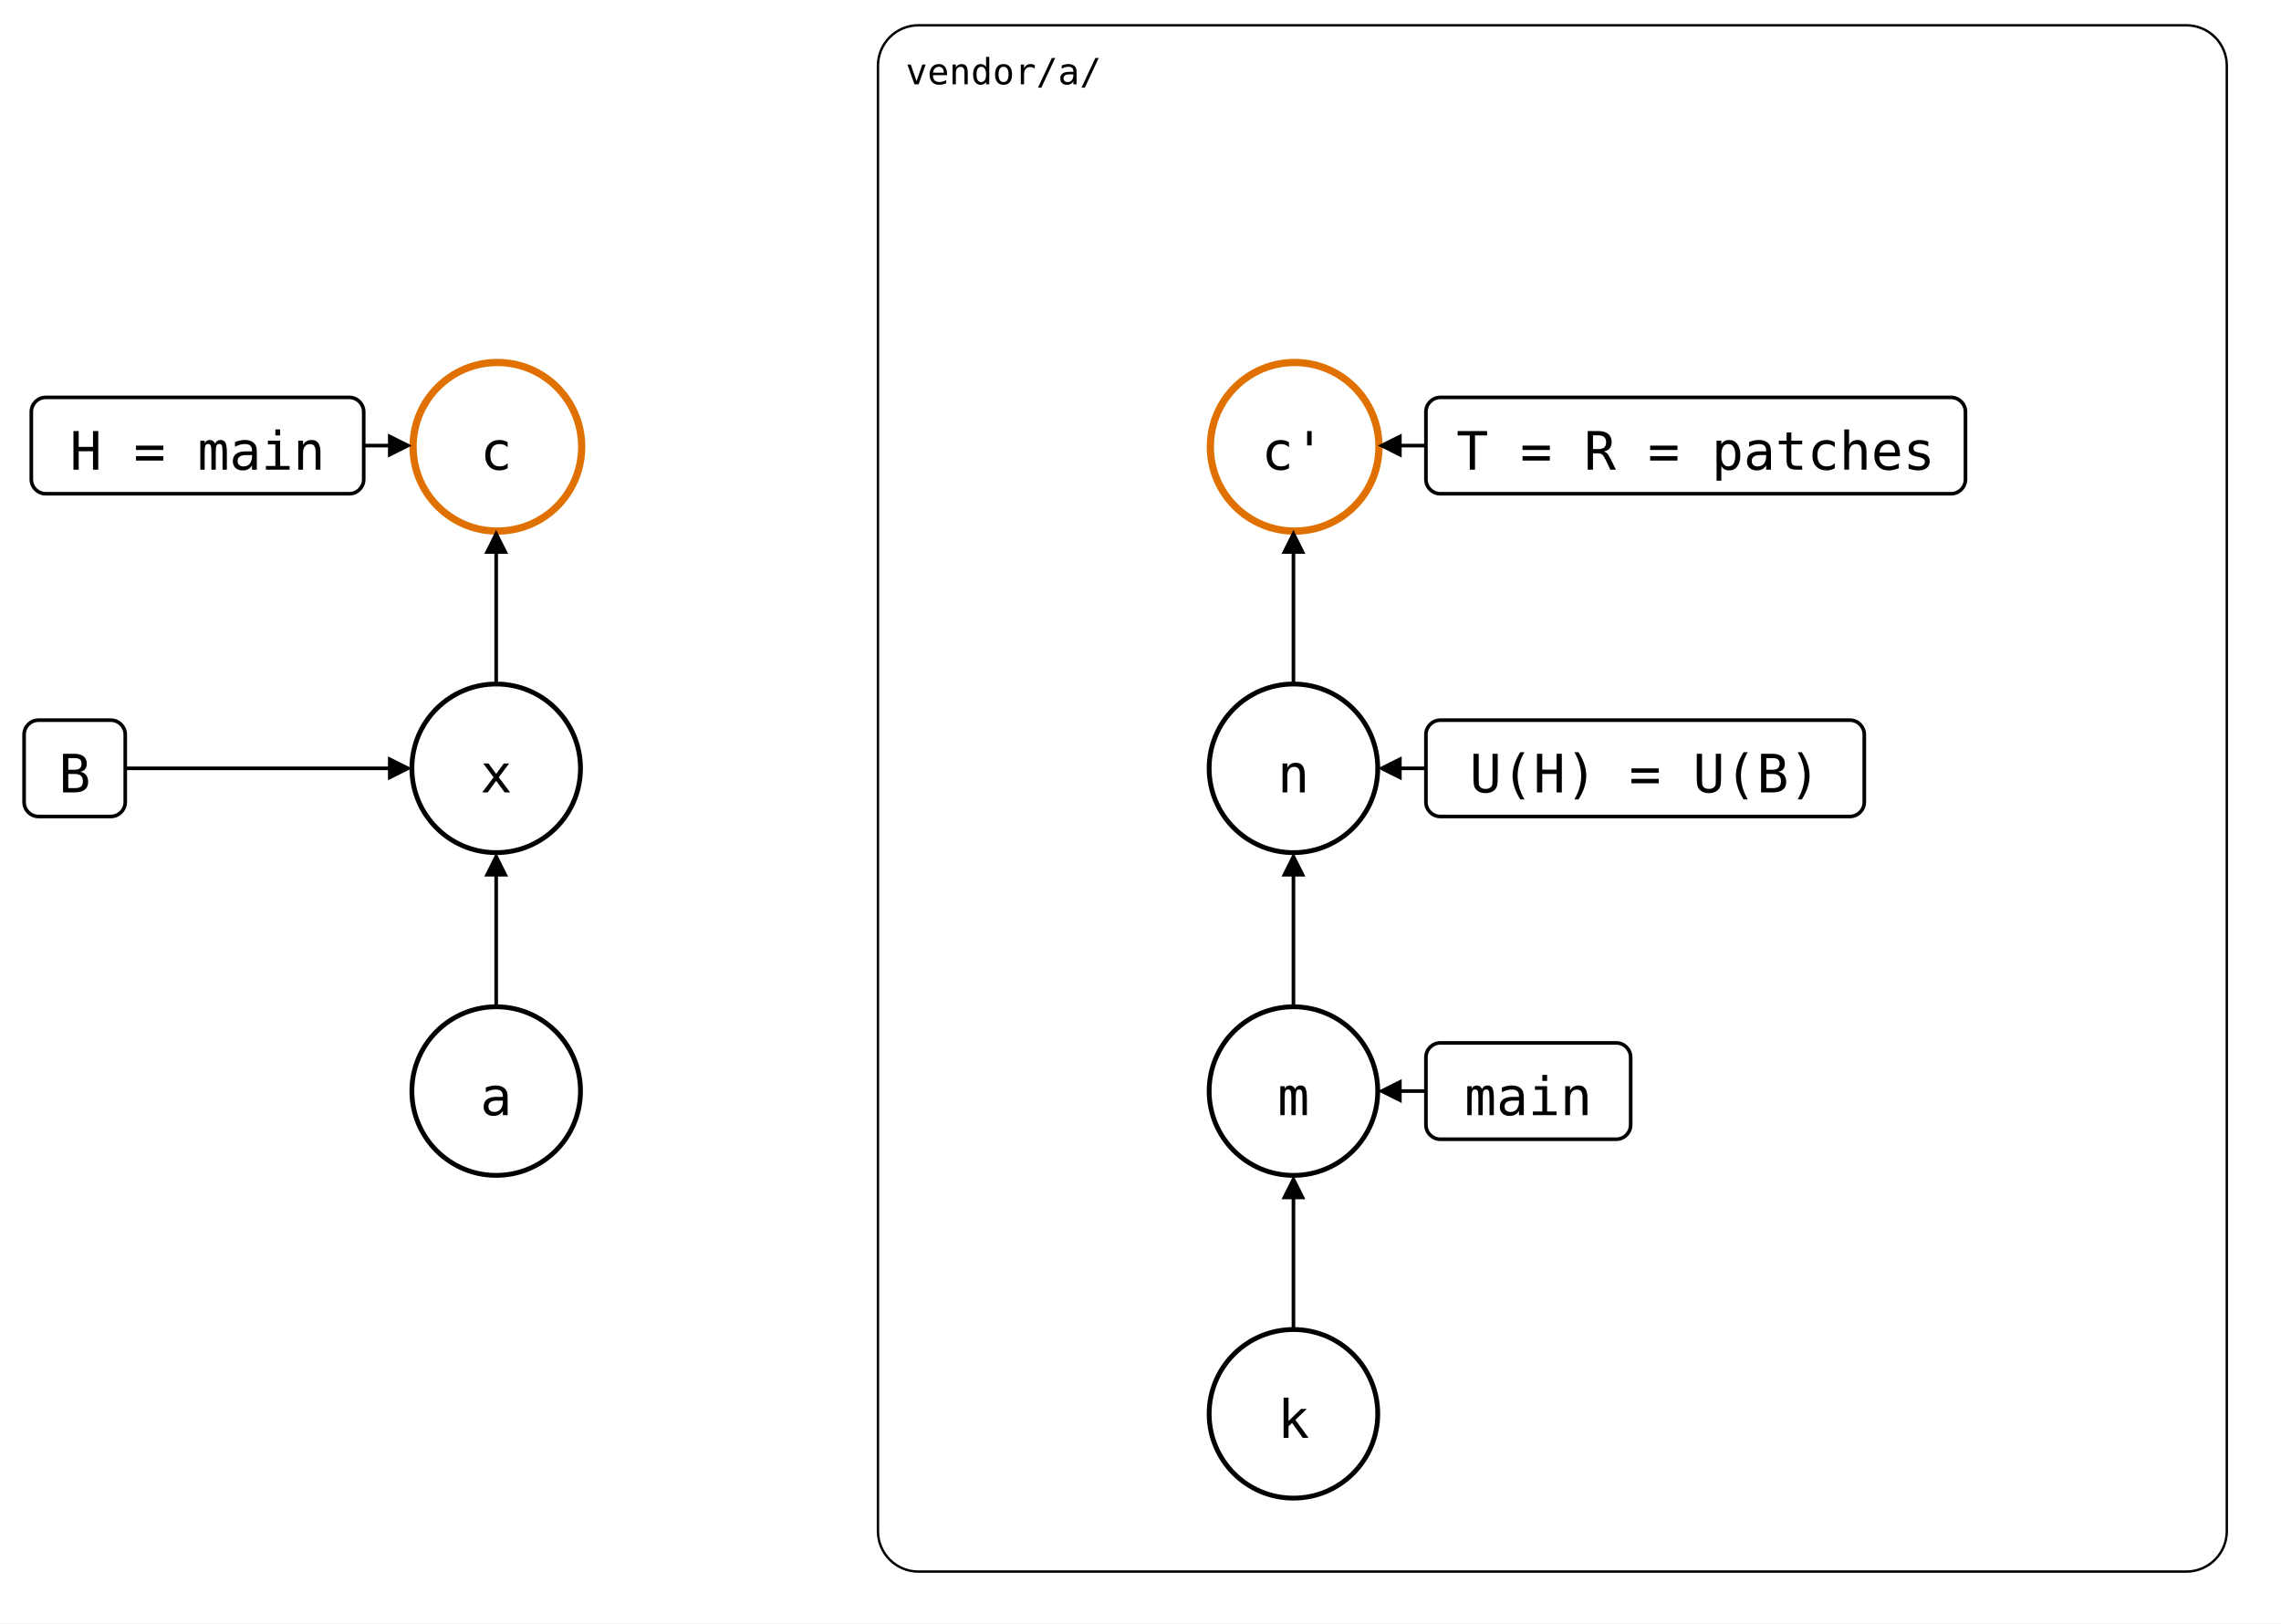
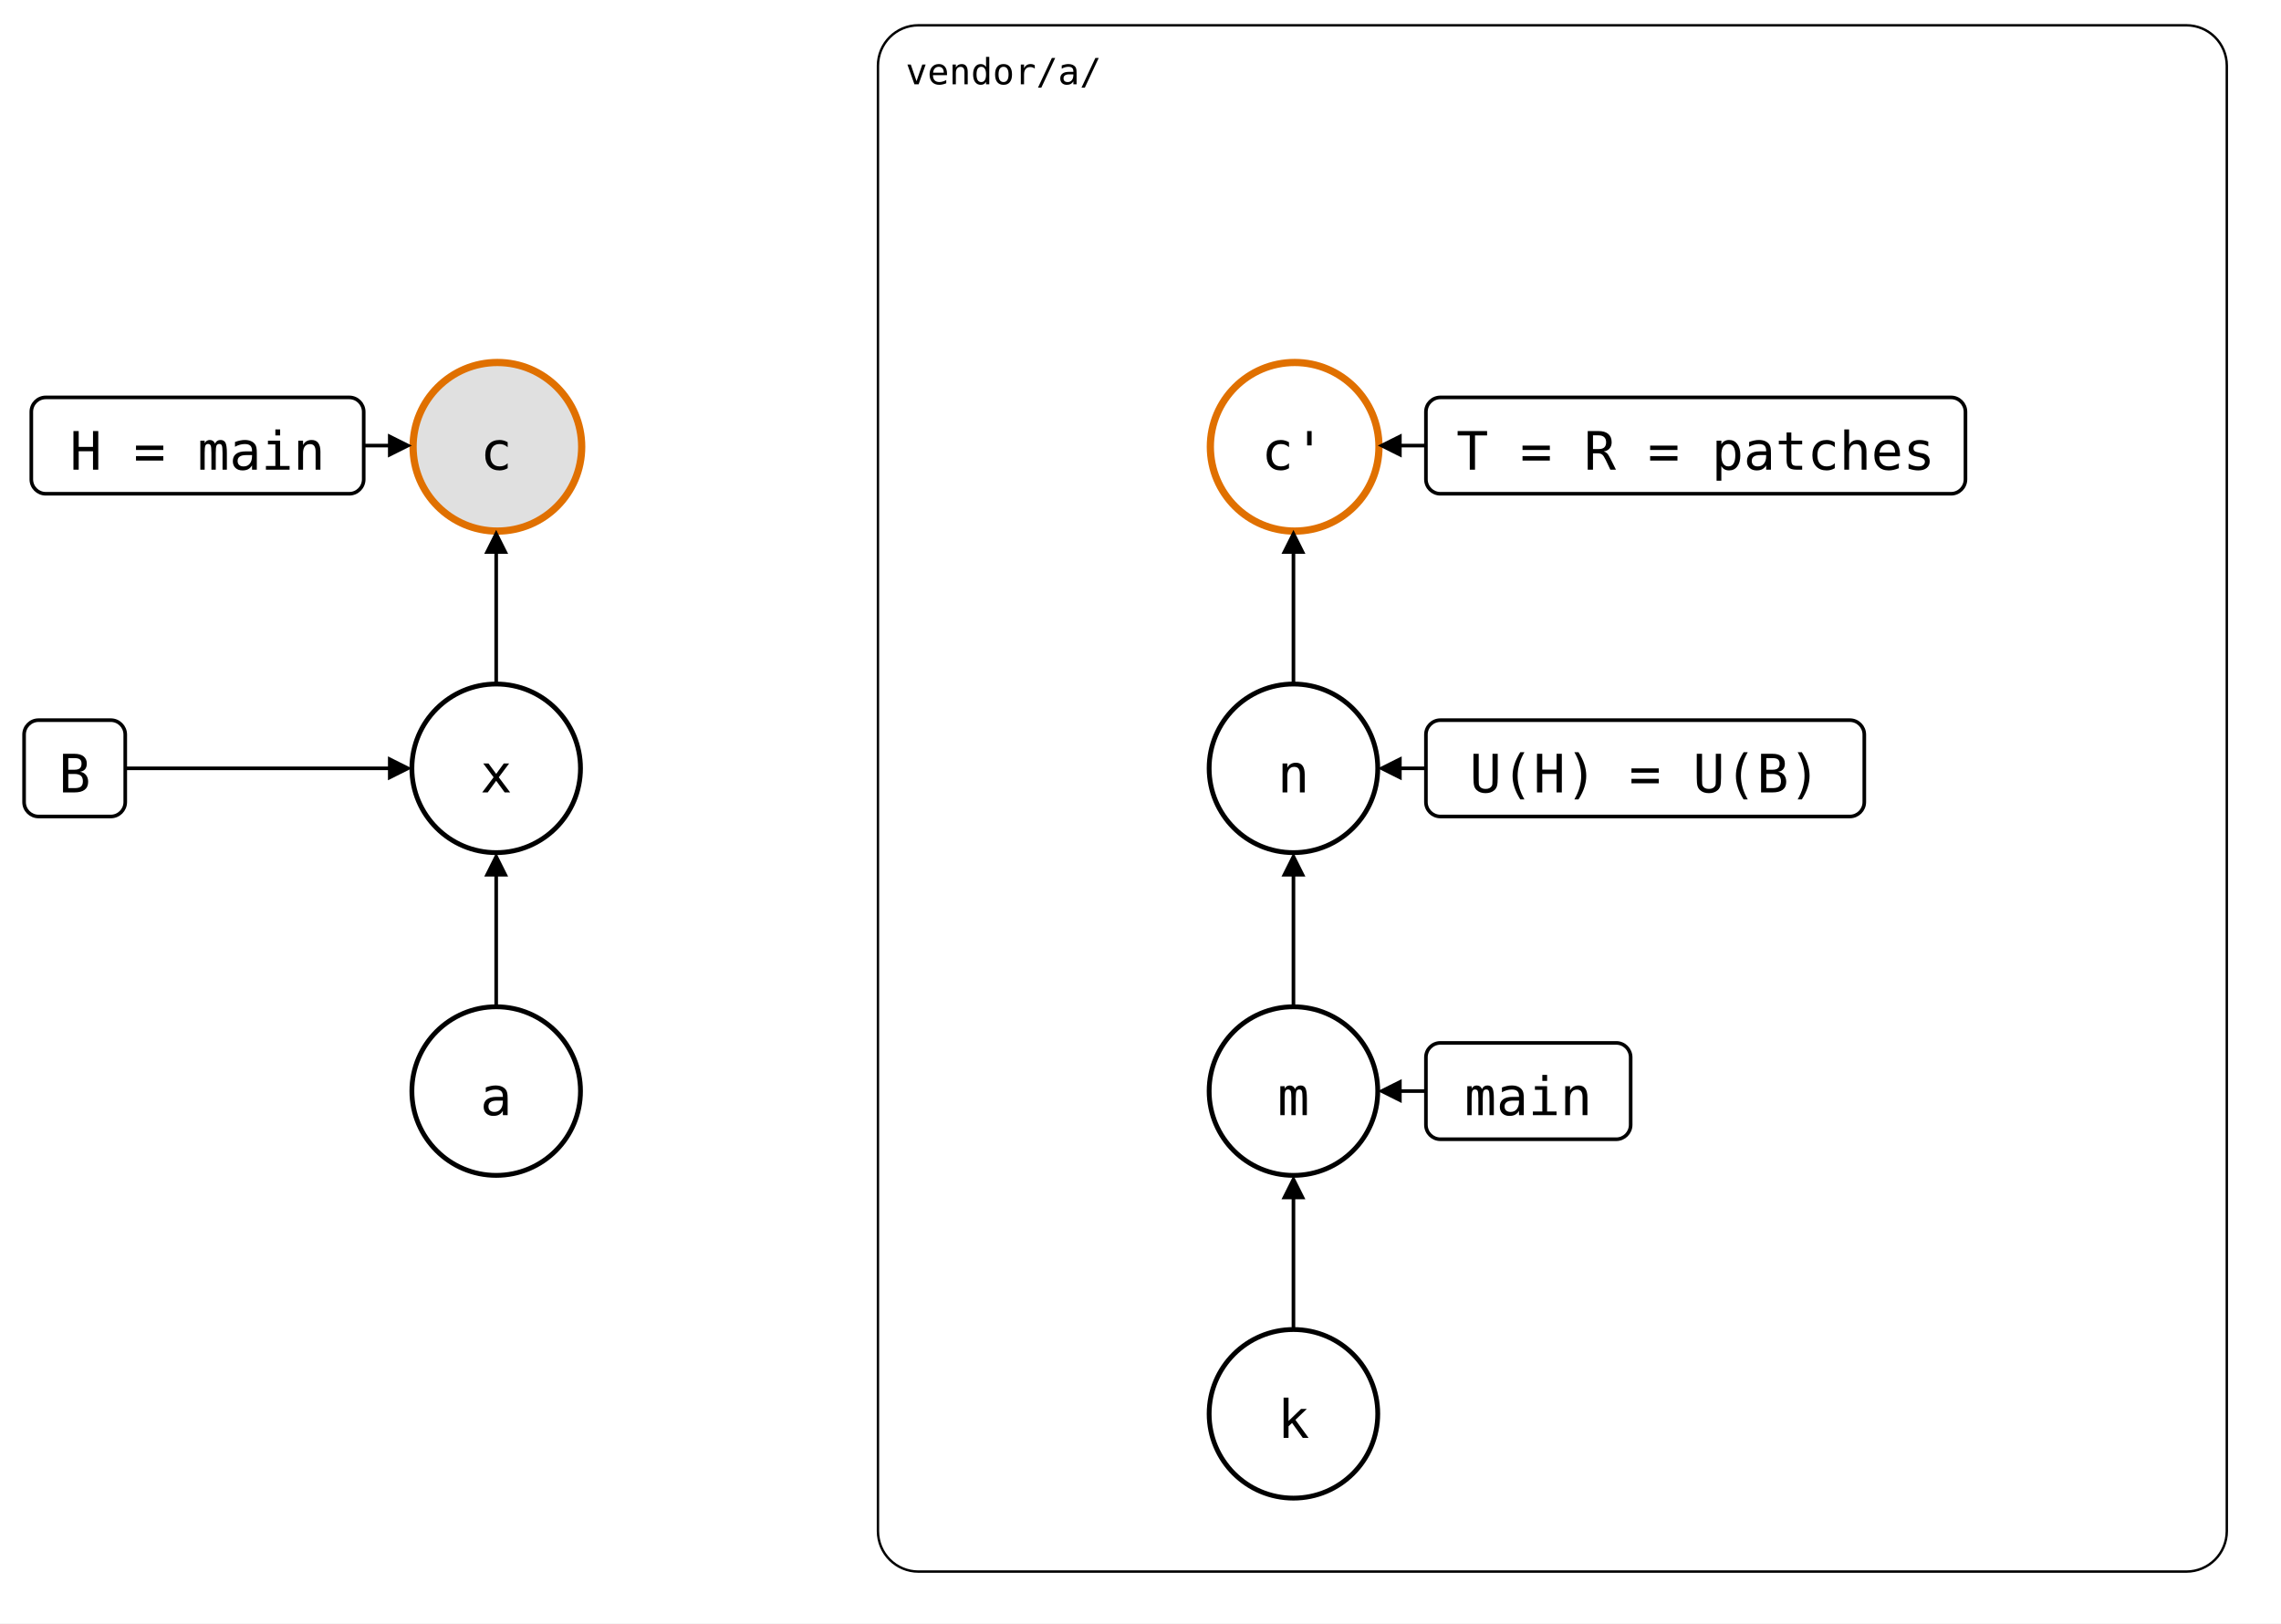
- <svg xmlns="http://www.w3.org/2000/svg" style="background: #ffffff; background-color: light-dark(#ffffff, #121212); color-scheme: light dark;" version="1.1" width="947px" height="674px" viewBox="0 0 947 674" id="ge-svg-caF-76w73IHDwIGEUcKo" content="&lt;mxfile host=&quot;Electron&quot;&gt;&#10;  &lt;diagram name=&quot;redone-on-top&quot; id=&quot;redone-on-top&quot;&gt;&#10;    &lt;mxGraphModel grid=&quot;0&quot; gridSize=&quot;10&quot; guides=&quot;1&quot; tooltips=&quot;1&quot; connect=&quot;1&quot; arrows=&quot;1&quot; fold=&quot;0&quot; page=&quot;0&quot; pageScale=&quot;1&quot; pageWidth=&quot;850&quot; pageHeight=&quot;1100&quot; background=&quot;#ffffff&quot; math=&quot;0&quot; shadow=&quot;0&quot;&gt;&#10;      &lt;root&gt;&#10;        &lt;mxCell id=&quot;0&quot; /&gt;&#10;        &lt;mxCell id=&quot;1&quot; parent=&quot;0&quot; /&gt;&#10;        &lt;mxCell id=&quot;lane&quot; parent=&quot;1&quot; style=&quot;rounded=1;arcSize=3;fillColor=none;strokeWidth=1;fontSize=15;verticalAlign=top;align=left;spacingLeft=10;spacingTop=4;fontFamily=Roboto Mono,monospace;&quot; value=&quot;vendor/a/&quot; vertex=&quot;1&quot;&gt;&#10;          &lt;mxGeometry height=&quot;642&quot; width=&quot;560&quot; x=&quot;422&quot; as=&quot;geometry&quot; /&gt;&#10;        &lt;/mxCell&gt;&#10;        &lt;mxCell id=&quot;c&quot; parent=&quot;1&quot; style=&quot;ellipse;aspect=fixed;fontSize=22;fontFamily=Roboto Mono,monospace;strokeColor=#E07000;strokeWidth=3;&quot; value=&quot;c&quot; vertex=&quot;1&quot;&gt;&#10;          &lt;mxGeometry height=&quot;70&quot; width=&quot;70&quot; x=&quot;229&quot; y=&quot;140&quot; as=&quot;geometry&quot; /&gt;&#10;        &lt;/mxCell&gt;&#10;        &lt;mxCell id=&quot;x&quot; parent=&quot;1&quot; style=&quot;ellipse;aspect=fixed;strokeWidth=2;fontSize=22;fontFamily=Roboto Mono,monospace;&quot; value=&quot;x&quot; vertex=&quot;1&quot;&gt;&#10;          &lt;mxGeometry height=&quot;70&quot; width=&quot;70&quot; x=&quot;229&quot; y=&quot;274&quot; as=&quot;geometry&quot; /&gt;&#10;        &lt;/mxCell&gt;&#10;        &lt;mxCell id=&quot;a&quot; parent=&quot;1&quot; style=&quot;ellipse;aspect=fixed;strokeWidth=2;fontSize=22;fontFamily=Roboto Mono,monospace;&quot; value=&quot;a&quot; vertex=&quot;1&quot;&gt;&#10;          &lt;mxGeometry height=&quot;70&quot; width=&quot;70&quot; x=&quot;229&quot; y=&quot;408&quot; as=&quot;geometry&quot; /&gt;&#10;        &lt;/mxCell&gt;&#10;        &lt;mxCell id=&quot;c2&quot; parent=&quot;1&quot; style=&quot;ellipse;aspect=fixed;fontSize=22;fontFamily=Roboto Mono,monospace;strokeColor=#E07000;strokeWidth=3;&quot; value=&quot;c&amp;#39;&quot; vertex=&quot;1&quot;&gt;&#10;          &lt;mxGeometry height=&quot;70&quot; width=&quot;70&quot; x=&quot;560&quot; y=&quot;140&quot; as=&quot;geometry&quot; /&gt;&#10;        &lt;/mxCell&gt;&#10;        &lt;mxCell id=&quot;n&quot; parent=&quot;1&quot; style=&quot;ellipse;aspect=fixed;strokeWidth=2;fontSize=22;fontFamily=Roboto Mono,monospace;&quot; value=&quot;n&quot; vertex=&quot;1&quot;&gt;&#10;          &lt;mxGeometry height=&quot;70&quot; width=&quot;70&quot; x=&quot;560&quot; y=&quot;274&quot; as=&quot;geometry&quot; /&gt;&#10;        &lt;/mxCell&gt;&#10;        &lt;mxCell id=&quot;m&quot; parent=&quot;1&quot; style=&quot;ellipse;aspect=fixed;strokeWidth=2;fontSize=22;fontFamily=Roboto Mono,monospace;&quot; value=&quot;m&quot; vertex=&quot;1&quot;&gt;&#10;          &lt;mxGeometry height=&quot;70&quot; width=&quot;70&quot; x=&quot;560&quot; y=&quot;408&quot; as=&quot;geometry&quot; /&gt;&#10;        &lt;/mxCell&gt;&#10;        &lt;mxCell id=&quot;k&quot; parent=&quot;1&quot; style=&quot;ellipse;aspect=fixed;strokeWidth=2;fontSize=22;fontFamily=Roboto Mono,monospace;&quot; value=&quot;k&quot; vertex=&quot;1&quot;&gt;&#10;          &lt;mxGeometry height=&quot;70&quot; width=&quot;70&quot; x=&quot;560&quot; y=&quot;542&quot; as=&quot;geometry&quot; /&gt;&#10;        &lt;/mxCell&gt;&#10;        &lt;mxCell id=&quot;h&quot; parent=&quot;1&quot; style=&quot;rounded=1;strokeWidth=1.5;fontSize=22;fontFamily=Roboto Mono,monospace;&quot; value=&quot;H = main&quot; vertex=&quot;1&quot;&gt;&#10;          &lt;mxGeometry height=&quot;40&quot; width=&quot;138&quot; x=&quot;71&quot; y=&quot;155&quot; as=&quot;geometry&quot; /&gt;&#10;        &lt;/mxCell&gt;&#10;        &lt;mxCell id=&quot;bb&quot; parent=&quot;1&quot; style=&quot;rounded=1;strokeWidth=1.5;fontSize=22;fontFamily=Roboto Mono,monospace;&quot; value=&quot;B&quot; vertex=&quot;1&quot;&gt;&#10;          &lt;mxGeometry height=&quot;40&quot; width=&quot;42&quot; x=&quot;68&quot; y=&quot;289&quot; as=&quot;geometry&quot; /&gt;&#10;        &lt;/mxCell&gt;&#10;        &lt;mxCell id=&quot;t&quot; parent=&quot;1&quot; style=&quot;rounded=1;strokeWidth=1.5;fontSize=22;fontFamily=Roboto Mono,monospace;&quot; value=&quot;T = R = patches&quot; vertex=&quot;1&quot;&gt;&#10;          &lt;mxGeometry height=&quot;40&quot; width=&quot;224&quot; x=&quot;650&quot; y=&quot;155&quot; as=&quot;geometry&quot; /&gt;&#10;        &lt;/mxCell&gt;&#10;        &lt;mxCell id=&quot;u&quot; parent=&quot;1&quot; style=&quot;rounded=1;strokeWidth=1.5;fontSize=22;fontFamily=Roboto Mono,monospace;&quot; value=&quot;U(H) = U(B)&quot; vertex=&quot;1&quot;&gt;&#10;          &lt;mxGeometry height=&quot;40&quot; width=&quot;182&quot; x=&quot;650&quot; y=&quot;289&quot; as=&quot;geometry&quot; /&gt;&#10;        &lt;/mxCell&gt;&#10;        &lt;mxCell id=&quot;bm&quot; parent=&quot;1&quot; style=&quot;rounded=1;strokeWidth=1.5;fontSize=22;fontFamily=Roboto Mono,monospace;&quot; value=&quot;main&quot; vertex=&quot;1&quot;&gt;&#10;          &lt;mxGeometry height=&quot;40&quot; width=&quot;85&quot; x=&quot;650&quot; y=&quot;423&quot; as=&quot;geometry&quot; /&gt;&#10;        &lt;/mxCell&gt;&#10;        &lt;mxCell id=&quot;e1&quot; edge=&quot;1&quot; parent=&quot;1&quot; source=&quot;a&quot; style=&quot;endArrow=block;endFill=1;html=1;strokeWidth=1.5;rounded=0;&quot; target=&quot;x&quot;&gt;&#10;          &lt;mxGeometry relative=&quot;1&quot; as=&quot;geometry&quot; /&gt;&#10;        &lt;/mxCell&gt;&#10;        &lt;mxCell id=&quot;e2&quot; edge=&quot;1&quot; parent=&quot;1&quot; source=&quot;x&quot; style=&quot;endArrow=block;endFill=1;html=1;strokeWidth=1.5;rounded=0;&quot; target=&quot;c&quot;&gt;&#10;          &lt;mxGeometry relative=&quot;1&quot; as=&quot;geometry&quot; /&gt;&#10;        &lt;/mxCell&gt;&#10;        &lt;mxCell id=&quot;e3&quot; edge=&quot;1&quot; parent=&quot;1&quot; source=&quot;k&quot; style=&quot;endArrow=block;endFill=1;html=1;strokeWidth=1.5;rounded=0;&quot; target=&quot;m&quot;&gt;&#10;          &lt;mxGeometry relative=&quot;1&quot; as=&quot;geometry&quot; /&gt;&#10;        &lt;/mxCell&gt;&#10;        &lt;mxCell id=&quot;e4&quot; edge=&quot;1&quot; parent=&quot;1&quot; source=&quot;m&quot; style=&quot;endArrow=block;endFill=1;html=1;strokeWidth=1.5;rounded=0;&quot; target=&quot;n&quot;&gt;&#10;          &lt;mxGeometry relative=&quot;1&quot; as=&quot;geometry&quot; /&gt;&#10;        &lt;/mxCell&gt;&#10;        &lt;mxCell id=&quot;e5&quot; edge=&quot;1&quot; parent=&quot;1&quot; source=&quot;n&quot; style=&quot;endArrow=block;endFill=1;html=1;strokeWidth=1.5;rounded=0;&quot; target=&quot;c2&quot;&gt;&#10;          &lt;mxGeometry relative=&quot;1&quot; as=&quot;geometry&quot; /&gt;&#10;        &lt;/mxCell&gt;&#10;        &lt;mxCell id=&quot;e6&quot; edge=&quot;1&quot; parent=&quot;1&quot; source=&quot;h&quot; style=&quot;endArrow=block;endFill=1;html=1;strokeWidth=1.5;rounded=0;&quot; target=&quot;c&quot;&gt;&#10;          &lt;mxGeometry relative=&quot;1&quot; as=&quot;geometry&quot; /&gt;&#10;        &lt;/mxCell&gt;&#10;        &lt;mxCell id=&quot;e7&quot; edge=&quot;1&quot; parent=&quot;1&quot; source=&quot;bb&quot; style=&quot;endArrow=block;endFill=1;html=1;strokeWidth=1.5;rounded=0;&quot; target=&quot;x&quot;&gt;&#10;          &lt;mxGeometry relative=&quot;1&quot; as=&quot;geometry&quot; /&gt;&#10;        &lt;/mxCell&gt;&#10;        &lt;mxCell id=&quot;e8&quot; edge=&quot;1&quot; parent=&quot;1&quot; source=&quot;t&quot; style=&quot;endArrow=block;endFill=1;html=1;strokeWidth=1.5;rounded=0;&quot; target=&quot;c2&quot;&gt;&#10;          &lt;mxGeometry relative=&quot;1&quot; as=&quot;geometry&quot; /&gt;&#10;        &lt;/mxCell&gt;&#10;        &lt;mxCell id=&quot;e9&quot; edge=&quot;1&quot; parent=&quot;1&quot; source=&quot;u&quot; style=&quot;endArrow=block;endFill=1;html=1;strokeWidth=1.5;rounded=0;&quot; target=&quot;n&quot;&gt;&#10;          &lt;mxGeometry relative=&quot;1&quot; as=&quot;geometry&quot; /&gt;&#10;        &lt;/mxCell&gt;&#10;        &lt;mxCell id=&quot;e10&quot; edge=&quot;1&quot; parent=&quot;1&quot; source=&quot;bm&quot; style=&quot;endArrow=block;endFill=1;html=1;strokeWidth=1.5;rounded=0;&quot; target=&quot;m&quot;&gt;&#10;          &lt;mxGeometry relative=&quot;1&quot; as=&quot;geometry&quot; /&gt;&#10;        &lt;/mxCell&gt;&#10;      &lt;/root&gt;&#10;    &lt;/mxGraphModel&gt;&#10;  &lt;/diagram&gt;&#10;&lt;/mxfile&gt;&#10;">
-   <style type="text/css">@supports (color: light-dark(#000, #fff)) { #ge-svg-caF-76w73IHDwIGEUcKo { --ge-adaptive-bg: light-dark(#ffffff, var(--ge-dark-color, #121212)); } }</style>
+ <svg xmlns="http://www.w3.org/2000/svg" style="background: #ffffff; background-color: light-dark(#ffffff, #121212); color-scheme: light dark;" version="1.1" width="947px" height="674px" viewBox="0 0 947 674" id="ge-svg-WAgUeBHzxGqrrGV7fPah" content="&lt;mxfile host=&quot;Electron&quot;&gt;&#10;  &lt;diagram name=&quot;redone-on-top&quot; id=&quot;redone-on-top&quot;&gt;&#10;    &lt;mxGraphModel grid=&quot;0&quot; gridSize=&quot;10&quot; guides=&quot;1&quot; tooltips=&quot;1&quot; connect=&quot;1&quot; arrows=&quot;1&quot; fold=&quot;0&quot; page=&quot;0&quot; pageScale=&quot;1&quot; pageWidth=&quot;850&quot; pageHeight=&quot;1100&quot; background=&quot;#ffffff&quot; math=&quot;0&quot; shadow=&quot;0&quot;&gt;&#10;      &lt;root&gt;&#10;        &lt;mxCell id=&quot;0&quot; /&gt;&#10;        &lt;mxCell id=&quot;1&quot; parent=&quot;0&quot; /&gt;&#10;        &lt;mxCell id=&quot;lane&quot; parent=&quot;1&quot; style=&quot;rounded=1;arcSize=3;fillColor=none;strokeWidth=1;fontSize=15;verticalAlign=top;align=left;spacingLeft=10;spacingTop=4;fontFamily=Roboto Mono,monospace;&quot; value=&quot;vendor/a/&quot; vertex=&quot;1&quot;&gt;&#10;          &lt;mxGeometry height=&quot;642&quot; width=&quot;560&quot; x=&quot;422&quot; as=&quot;geometry&quot; /&gt;&#10;        &lt;/mxCell&gt;&#10;        &lt;mxCell id=&quot;c&quot; parent=&quot;1&quot; style=&quot;ellipse;aspect=fixed;fontSize=22;fontFamily=Roboto Mono,monospace;fillColor=#E0E0E0;strokeColor=#E07000;strokeWidth=3;&quot; value=&quot;c&quot; vertex=&quot;1&quot;&gt;&#10;          &lt;mxGeometry height=&quot;70&quot; width=&quot;70&quot; x=&quot;229&quot; y=&quot;140&quot; as=&quot;geometry&quot; /&gt;&#10;        &lt;/mxCell&gt;&#10;        &lt;mxCell id=&quot;x&quot; parent=&quot;1&quot; style=&quot;ellipse;aspect=fixed;strokeWidth=2;fontSize=22;fontFamily=Roboto Mono,monospace;&quot; value=&quot;x&quot; vertex=&quot;1&quot;&gt;&#10;          &lt;mxGeometry height=&quot;70&quot; width=&quot;70&quot; x=&quot;229&quot; y=&quot;274&quot; as=&quot;geometry&quot; /&gt;&#10;        &lt;/mxCell&gt;&#10;        &lt;mxCell id=&quot;a&quot; parent=&quot;1&quot; style=&quot;ellipse;aspect=fixed;strokeWidth=2;fontSize=22;fontFamily=Roboto Mono,monospace;&quot; value=&quot;a&quot; vertex=&quot;1&quot;&gt;&#10;          &lt;mxGeometry height=&quot;70&quot; width=&quot;70&quot; x=&quot;229&quot; y=&quot;408&quot; as=&quot;geometry&quot; /&gt;&#10;        &lt;/mxCell&gt;&#10;        &lt;mxCell id=&quot;c2&quot; parent=&quot;1&quot; style=&quot;ellipse;aspect=fixed;fontSize=22;fontFamily=Roboto Mono,monospace;strokeColor=#E07000;strokeWidth=3;&quot; value=&quot;c&amp;#39;&quot; vertex=&quot;1&quot;&gt;&#10;          &lt;mxGeometry height=&quot;70&quot; width=&quot;70&quot; x=&quot;560&quot; y=&quot;140&quot; as=&quot;geometry&quot; /&gt;&#10;        &lt;/mxCell&gt;&#10;        &lt;mxCell id=&quot;n&quot; parent=&quot;1&quot; style=&quot;ellipse;aspect=fixed;strokeWidth=2;fontSize=22;fontFamily=Roboto Mono,monospace;&quot; value=&quot;n&quot; vertex=&quot;1&quot;&gt;&#10;          &lt;mxGeometry height=&quot;70&quot; width=&quot;70&quot; x=&quot;560&quot; y=&quot;274&quot; as=&quot;geometry&quot; /&gt;&#10;        &lt;/mxCell&gt;&#10;        &lt;mxCell id=&quot;m&quot; parent=&quot;1&quot; style=&quot;ellipse;aspect=fixed;strokeWidth=2;fontSize=22;fontFamily=Roboto Mono,monospace;&quot; value=&quot;m&quot; vertex=&quot;1&quot;&gt;&#10;          &lt;mxGeometry height=&quot;70&quot; width=&quot;70&quot; x=&quot;560&quot; y=&quot;408&quot; as=&quot;geometry&quot; /&gt;&#10;        &lt;/mxCell&gt;&#10;        &lt;mxCell id=&quot;k&quot; parent=&quot;1&quot; style=&quot;ellipse;aspect=fixed;strokeWidth=2;fontSize=22;fontFamily=Roboto Mono,monospace;&quot; value=&quot;k&quot; vertex=&quot;1&quot;&gt;&#10;          &lt;mxGeometry height=&quot;70&quot; width=&quot;70&quot; x=&quot;560&quot; y=&quot;542&quot; as=&quot;geometry&quot; /&gt;&#10;        &lt;/mxCell&gt;&#10;        &lt;mxCell id=&quot;h&quot; parent=&quot;1&quot; style=&quot;rounded=1;strokeWidth=1.5;fontSize=22;fontFamily=Roboto Mono,monospace;&quot; value=&quot;H = main&quot; vertex=&quot;1&quot;&gt;&#10;          &lt;mxGeometry height=&quot;40&quot; width=&quot;138&quot; x=&quot;71&quot; y=&quot;155&quot; as=&quot;geometry&quot; /&gt;&#10;        &lt;/mxCell&gt;&#10;        &lt;mxCell id=&quot;bb&quot; parent=&quot;1&quot; style=&quot;rounded=1;strokeWidth=1.5;fontSize=22;fontFamily=Roboto Mono,monospace;&quot; value=&quot;B&quot; vertex=&quot;1&quot;&gt;&#10;          &lt;mxGeometry height=&quot;40&quot; width=&quot;42&quot; x=&quot;68&quot; y=&quot;289&quot; as=&quot;geometry&quot; /&gt;&#10;        &lt;/mxCell&gt;&#10;        &lt;mxCell id=&quot;t&quot; parent=&quot;1&quot; style=&quot;rounded=1;strokeWidth=1.5;fontSize=22;fontFamily=Roboto Mono,monospace;&quot; value=&quot;T = R = patches&quot; vertex=&quot;1&quot;&gt;&#10;          &lt;mxGeometry height=&quot;40&quot; width=&quot;224&quot; x=&quot;650&quot; y=&quot;155&quot; as=&quot;geometry&quot; /&gt;&#10;        &lt;/mxCell&gt;&#10;        &lt;mxCell id=&quot;u&quot; parent=&quot;1&quot; style=&quot;rounded=1;strokeWidth=1.5;fontSize=22;fontFamily=Roboto Mono,monospace;&quot; value=&quot;U(H) = U(B)&quot; vertex=&quot;1&quot;&gt;&#10;          &lt;mxGeometry height=&quot;40&quot; width=&quot;182&quot; x=&quot;650&quot; y=&quot;289&quot; as=&quot;geometry&quot; /&gt;&#10;        &lt;/mxCell&gt;&#10;        &lt;mxCell id=&quot;bm&quot; parent=&quot;1&quot; style=&quot;rounded=1;strokeWidth=1.5;fontSize=22;fontFamily=Roboto Mono,monospace;&quot; value=&quot;main&quot; vertex=&quot;1&quot;&gt;&#10;          &lt;mxGeometry height=&quot;40&quot; width=&quot;85&quot; x=&quot;650&quot; y=&quot;423&quot; as=&quot;geometry&quot; /&gt;&#10;        &lt;/mxCell&gt;&#10;        &lt;mxCell id=&quot;e1&quot; edge=&quot;1&quot; parent=&quot;1&quot; source=&quot;a&quot; style=&quot;endArrow=block;endFill=1;html=1;strokeWidth=1.5;rounded=0;&quot; target=&quot;x&quot;&gt;&#10;          &lt;mxGeometry relative=&quot;1&quot; as=&quot;geometry&quot; /&gt;&#10;        &lt;/mxCell&gt;&#10;        &lt;mxCell id=&quot;e2&quot; edge=&quot;1&quot; parent=&quot;1&quot; source=&quot;x&quot; style=&quot;endArrow=block;endFill=1;html=1;strokeWidth=1.5;rounded=0;&quot; target=&quot;c&quot;&gt;&#10;          &lt;mxGeometry relative=&quot;1&quot; as=&quot;geometry&quot; /&gt;&#10;        &lt;/mxCell&gt;&#10;        &lt;mxCell id=&quot;e3&quot; edge=&quot;1&quot; parent=&quot;1&quot; source=&quot;k&quot; style=&quot;endArrow=block;endFill=1;html=1;strokeWidth=1.5;rounded=0;&quot; target=&quot;m&quot;&gt;&#10;          &lt;mxGeometry relative=&quot;1&quot; as=&quot;geometry&quot; /&gt;&#10;        &lt;/mxCell&gt;&#10;        &lt;mxCell id=&quot;e4&quot; edge=&quot;1&quot; parent=&quot;1&quot; source=&quot;m&quot; style=&quot;endArrow=block;endFill=1;html=1;strokeWidth=1.5;rounded=0;&quot; target=&quot;n&quot;&gt;&#10;          &lt;mxGeometry relative=&quot;1&quot; as=&quot;geometry&quot; /&gt;&#10;        &lt;/mxCell&gt;&#10;        &lt;mxCell id=&quot;e5&quot; edge=&quot;1&quot; parent=&quot;1&quot; source=&quot;n&quot; style=&quot;endArrow=block;endFill=1;html=1;strokeWidth=1.5;rounded=0;&quot; target=&quot;c2&quot;&gt;&#10;          &lt;mxGeometry relative=&quot;1&quot; as=&quot;geometry&quot; /&gt;&#10;        &lt;/mxCell&gt;&#10;        &lt;mxCell id=&quot;e6&quot; edge=&quot;1&quot; parent=&quot;1&quot; source=&quot;h&quot; style=&quot;endArrow=block;endFill=1;html=1;strokeWidth=1.5;rounded=0;&quot; target=&quot;c&quot;&gt;&#10;          &lt;mxGeometry relative=&quot;1&quot; as=&quot;geometry&quot; /&gt;&#10;        &lt;/mxCell&gt;&#10;        &lt;mxCell id=&quot;e7&quot; edge=&quot;1&quot; parent=&quot;1&quot; source=&quot;bb&quot; style=&quot;endArrow=block;endFill=1;html=1;strokeWidth=1.5;rounded=0;&quot; target=&quot;x&quot;&gt;&#10;          &lt;mxGeometry relative=&quot;1&quot; as=&quot;geometry&quot; /&gt;&#10;        &lt;/mxCell&gt;&#10;        &lt;mxCell id=&quot;e8&quot; edge=&quot;1&quot; parent=&quot;1&quot; source=&quot;t&quot; style=&quot;endArrow=block;endFill=1;html=1;strokeWidth=1.5;rounded=0;&quot; target=&quot;c2&quot;&gt;&#10;          &lt;mxGeometry relative=&quot;1&quot; as=&quot;geometry&quot; /&gt;&#10;        &lt;/mxCell&gt;&#10;        &lt;mxCell id=&quot;e9&quot; edge=&quot;1&quot; parent=&quot;1&quot; source=&quot;u&quot; style=&quot;endArrow=block;endFill=1;html=1;strokeWidth=1.5;rounded=0;&quot; target=&quot;n&quot;&gt;&#10;          &lt;mxGeometry relative=&quot;1&quot; as=&quot;geometry&quot; /&gt;&#10;        &lt;/mxCell&gt;&#10;        &lt;mxCell id=&quot;e10&quot; edge=&quot;1&quot; parent=&quot;1&quot; source=&quot;bm&quot; style=&quot;endArrow=block;endFill=1;html=1;strokeWidth=1.5;rounded=0;&quot; target=&quot;m&quot;&gt;&#10;          &lt;mxGeometry relative=&quot;1&quot; as=&quot;geometry&quot; /&gt;&#10;        &lt;/mxCell&gt;&#10;      &lt;/root&gt;&#10;    &lt;/mxGraphModel&gt;&#10;  &lt;/diagram&gt;&#10;&lt;/mxfile&gt;&#10;">
+   <style type="text/css">@supports (color: light-dark(#000, #fff)) { #ge-svg-WAgUeBHzxGqrrGV7fPah { --ge-adaptive-bg: light-dark(#ffffff, var(--ge-dark-color, #121212)); } }</style>
  <defs />
  <rect fill="#ffffff" width="100%" height="100%" x="0" y="0" style="fill: light-dark(rgb(255, 255, 255), rgb(18, 18, 18));" />
  <g>
    <g data-cell-id="0">
      <g data-cell-id="1">
        <g data-cell-id="lane">
          <g transform="translate(0.5,0.5)">
            <rect x="364" y="10" width="560" height="642" rx="16.8" ry="16.8" fill="none" stroke="#000000" pointer-events="all" style="stroke: light-dark(rgb(0, 0, 0), rgb(255, 255, 255));" />
          </g>
          <g>
            <g fill="#000000" font-family="'Roboto Mono', monospace" text-anchor="start" font-size="15px" style="fill: light-dark(rgb(0, 0, 0), rgb(255, 255, 255));">
              <text x="376" y="35">vendor/a/</text>
            </g>
          </g>
        </g>
        <g data-cell-id="c">
          <g transform="translate(0.5,0.5)">
-             <ellipse cx="206" cy="185" rx="35" ry="35" fill="#ffffff" stroke="#e07000" stroke-width="3" pointer-events="all" style="fill: var(--ge-adaptive-bg, #ffffff); stroke: light-dark(rgb(224, 112, 0), rgb(210, 114, 18));" />
+             <ellipse cx="206" cy="185" rx="35" ry="35" fill="#e0e0e0" stroke="#e07000" stroke-width="3" pointer-events="all" style="fill: light-dark(rgb(224, 224, 224), rgb(45, 45, 45)); stroke: light-dark(rgb(224, 112, 0), rgb(210, 114, 18));" />
          </g>
          <g>
            <g fill="#000000" font-family="'Roboto Mono', monospace" text-anchor="middle" font-size="22px" style="fill: light-dark(rgb(0, 0, 0), rgb(255, 255, 255));">
              <text x="206" y="195">c</text>
            </g>
          </g>
        </g>
        <g data-cell-id="x">
          <g>
            <ellipse cx="206" cy="319" rx="35" ry="35" fill="#ffffff" stroke="#000000" stroke-width="2" pointer-events="all" style="fill: var(--ge-adaptive-bg, #ffffff); stroke: light-dark(rgb(0, 0, 0), rgb(255, 255, 255));" />
          </g>
          <g>
            <g fill="#000000" font-family="'Roboto Mono', monospace" text-anchor="middle" font-size="22px" style="fill: light-dark(rgb(0, 0, 0), rgb(255, 255, 255));">
              <text x="206" y="329">x</text>
            </g>
          </g>
        </g>
        <g data-cell-id="a">
          <g>
            <ellipse cx="206" cy="453" rx="35" ry="35" fill="#ffffff" stroke="#000000" stroke-width="2" pointer-events="all" style="fill: var(--ge-adaptive-bg, #ffffff); stroke: light-dark(rgb(0, 0, 0), rgb(255, 255, 255));" />
          </g>
          <g>
            <g fill="#000000" font-family="'Roboto Mono', monospace" text-anchor="middle" font-size="22px" style="fill: light-dark(rgb(0, 0, 0), rgb(255, 255, 255));">
              <text x="206" y="463">a</text>
            </g>
          </g>
        </g>
        <g data-cell-id="c2">
          <g transform="translate(0.5,0.5)">
            <ellipse cx="537" cy="185" rx="35" ry="35" fill="#ffffff" stroke="#e07000" stroke-width="3" pointer-events="all" style="fill: var(--ge-adaptive-bg, #ffffff); stroke: light-dark(rgb(224, 112, 0), rgb(210, 114, 18));" />
          </g>
          <g>
            <g fill="#000000" font-family="'Roboto Mono', monospace" text-anchor="middle" font-size="22px" style="fill: light-dark(rgb(0, 0, 0), rgb(255, 255, 255));">
              <text x="537" y="195">c'</text>
            </g>
          </g>
        </g>
        <g data-cell-id="n">
          <g>
            <ellipse cx="537" cy="319" rx="35" ry="35" fill="#ffffff" stroke="#000000" stroke-width="2" pointer-events="all" style="fill: var(--ge-adaptive-bg, #ffffff); stroke: light-dark(rgb(0, 0, 0), rgb(255, 255, 255));" />
          </g>
          <g>
            <g fill="#000000" font-family="'Roboto Mono', monospace" text-anchor="middle" font-size="22px" style="fill: light-dark(rgb(0, 0, 0), rgb(255, 255, 255));">
              <text x="537" y="329">n</text>
            </g>
          </g>
        </g>
        <g data-cell-id="m">
          <g>
            <ellipse cx="537" cy="453" rx="35" ry="35" fill="#ffffff" stroke="#000000" stroke-width="2" pointer-events="all" style="fill: var(--ge-adaptive-bg, #ffffff); stroke: light-dark(rgb(0, 0, 0), rgb(255, 255, 255));" />
          </g>
          <g>
            <g fill="#000000" font-family="'Roboto Mono', monospace" text-anchor="middle" font-size="22px" style="fill: light-dark(rgb(0, 0, 0), rgb(255, 255, 255));">
              <text x="537" y="463">m</text>
            </g>
          </g>
        </g>
        <g data-cell-id="k">
          <g>
            <ellipse cx="537" cy="587" rx="35" ry="35" fill="#ffffff" stroke="#000000" stroke-width="2" pointer-events="all" style="fill: var(--ge-adaptive-bg, #ffffff); stroke: light-dark(rgb(0, 0, 0), rgb(255, 255, 255));" />
          </g>
          <g>
            <g fill="#000000" font-family="'Roboto Mono', monospace" text-anchor="middle" font-size="22px" style="fill: light-dark(rgb(0, 0, 0), rgb(255, 255, 255));">
              <text x="537" y="597">k</text>
            </g>
          </g>
        </g>
        <g data-cell-id="h">
          <g>
            <rect x="13" y="165" width="138" height="40" rx="6" ry="6" fill="#ffffff" stroke="#000000" stroke-width="1.5" pointer-events="all" style="fill: var(--ge-adaptive-bg, #ffffff); stroke: light-dark(rgb(0, 0, 0), rgb(255, 255, 255));" />
          </g>
          <g>
            <g fill="#000000" font-family="'Roboto Mono', monospace" text-anchor="middle" font-size="22px" style="fill: light-dark(rgb(0, 0, 0), rgb(255, 255, 255));">
              <text x="82" y="195">H = main</text>
            </g>
          </g>
        </g>
        <g data-cell-id="bb">
          <g>
            <rect x="10" y="299" width="42" height="40" rx="6" ry="6" fill="#ffffff" stroke="#000000" stroke-width="1.5" pointer-events="all" style="fill: var(--ge-adaptive-bg, #ffffff); stroke: light-dark(rgb(0, 0, 0), rgb(255, 255, 255));" />
          </g>
          <g>
            <g fill="#000000" font-family="'Roboto Mono', monospace" text-anchor="middle" font-size="22px" style="fill: light-dark(rgb(0, 0, 0), rgb(255, 255, 255));">
              <text x="31" y="329">B</text>
            </g>
          </g>
        </g>
        <g data-cell-id="t">
          <g>
            <rect x="592" y="165" width="224" height="40" rx="6" ry="6" fill="#ffffff" stroke="#000000" stroke-width="1.5" pointer-events="all" style="fill: var(--ge-adaptive-bg, #ffffff); stroke: light-dark(rgb(0, 0, 0), rgb(255, 255, 255));" />
          </g>
          <g>
            <g fill="#000000" font-family="'Roboto Mono', monospace" text-anchor="middle" font-size="22px" style="fill: light-dark(rgb(0, 0, 0), rgb(255, 255, 255));">
              <text x="704" y="195">T = R = patches</text>
            </g>
          </g>
        </g>
        <g data-cell-id="u">
          <g>
            <rect x="592" y="299" width="182" height="40" rx="6" ry="6" fill="#ffffff" stroke="#000000" stroke-width="1.5" pointer-events="all" style="fill: var(--ge-adaptive-bg, #ffffff); stroke: light-dark(rgb(0, 0, 0), rgb(255, 255, 255));" />
          </g>
          <g>
            <g fill="#000000" font-family="'Roboto Mono', monospace" text-anchor="middle" font-size="22px" style="fill: light-dark(rgb(0, 0, 0), rgb(255, 255, 255));">
              <text x="683" y="329">U(H) = U(B)</text>
            </g>
          </g>
        </g>
        <g data-cell-id="bm">
          <g>
            <rect x="592" y="433" width="85" height="40" rx="6" ry="6" fill="#ffffff" stroke="#000000" stroke-width="1.5" pointer-events="all" style="fill: var(--ge-adaptive-bg, #ffffff); stroke: light-dark(rgb(0, 0, 0), rgb(255, 255, 255));" />
          </g>
          <g>
            <g fill="#000000" font-family="'Roboto Mono', monospace" text-anchor="middle" font-size="22px" style="fill: light-dark(rgb(0, 0, 0), rgb(255, 255, 255));">
              <text x="634.5" y="463">main</text>
            </g>
          </g>
        </g>
        <g data-cell-id="e1">
          <g>
            <path d="M 206 418 L 206 363.18" fill="none" stroke="#000000" stroke-width="1.5" stroke-miterlimit="10" pointer-events="stroke" style="stroke: light-dark(rgb(0, 0, 0), rgb(255, 255, 255));" />
            <path d="M 206 355.68 L 209.75 363.18 L 202.25 363.18 Z" fill="#000000" stroke="#000000" stroke-width="1.5" stroke-miterlimit="10" pointer-events="all" style="fill: light-dark(rgb(0, 0, 0), rgb(255, 255, 255)); stroke: light-dark(rgb(0, 0, 0), rgb(255, 255, 255));" />
          </g>
        </g>
        <g data-cell-id="e2">
          <g>
            <path d="M 206 284 L 206 229.18" fill="none" stroke="#000000" stroke-width="1.5" stroke-miterlimit="10" pointer-events="stroke" style="stroke: light-dark(rgb(0, 0, 0), rgb(255, 255, 255));" />
            <path d="M 206 221.68 L 209.75 229.18 L 202.25 229.18 Z" fill="#000000" stroke="#000000" stroke-width="1.5" stroke-miterlimit="10" pointer-events="all" style="fill: light-dark(rgb(0, 0, 0), rgb(255, 255, 255)); stroke: light-dark(rgb(0, 0, 0), rgb(255, 255, 255));" />
          </g>
        </g>
        <g data-cell-id="e3">
          <g>
            <path d="M 537 552 L 537 497.18" fill="none" stroke="#000000" stroke-width="1.5" stroke-miterlimit="10" pointer-events="stroke" style="stroke: light-dark(rgb(0, 0, 0), rgb(255, 255, 255));" />
            <path d="M 537 489.68 L 540.75 497.18 L 533.25 497.18 Z" fill="#000000" stroke="#000000" stroke-width="1.5" stroke-miterlimit="10" pointer-events="all" style="fill: light-dark(rgb(0, 0, 0), rgb(255, 255, 255)); stroke: light-dark(rgb(0, 0, 0), rgb(255, 255, 255));" />
          </g>
        </g>
        <g data-cell-id="e4">
          <g>
            <path d="M 537 418 L 537 363.18" fill="none" stroke="#000000" stroke-width="1.5" stroke-miterlimit="10" pointer-events="stroke" style="stroke: light-dark(rgb(0, 0, 0), rgb(255, 255, 255));" />
            <path d="M 537 355.68 L 540.75 363.18 L 533.25 363.18 Z" fill="#000000" stroke="#000000" stroke-width="1.5" stroke-miterlimit="10" pointer-events="all" style="fill: light-dark(rgb(0, 0, 0), rgb(255, 255, 255)); stroke: light-dark(rgb(0, 0, 0), rgb(255, 255, 255));" />
          </g>
        </g>
        <g data-cell-id="e5">
          <g>
            <path d="M 537 284 L 537 229.18" fill="none" stroke="#000000" stroke-width="1.5" stroke-miterlimit="10" pointer-events="stroke" style="stroke: light-dark(rgb(0, 0, 0), rgb(255, 255, 255));" />
            <path d="M 537 221.68 L 540.75 229.18 L 533.25 229.18 Z" fill="#000000" stroke="#000000" stroke-width="1.5" stroke-miterlimit="10" pointer-events="all" style="fill: light-dark(rgb(0, 0, 0), rgb(255, 255, 255)); stroke: light-dark(rgb(0, 0, 0), rgb(255, 255, 255));" />
          </g>
        </g>
        <g data-cell-id="e6">
          <g>
            <path d="M 151 185 L 161.82 185" fill="none" stroke="#000000" stroke-width="1.5" stroke-miterlimit="10" pointer-events="stroke" style="stroke: light-dark(rgb(0, 0, 0), rgb(255, 255, 255));" />
            <path d="M 169.32 185 L 161.82 188.75 L 161.82 181.25 Z" fill="#000000" stroke="#000000" stroke-width="1.5" stroke-miterlimit="10" pointer-events="all" style="fill: light-dark(rgb(0, 0, 0), rgb(255, 255, 255)); stroke: light-dark(rgb(0, 0, 0), rgb(255, 255, 255));" />
          </g>
        </g>
        <g data-cell-id="e7">
          <g>
            <path d="M 52 319 L 161.82 319" fill="none" stroke="#000000" stroke-width="1.5" stroke-miterlimit="10" pointer-events="stroke" style="stroke: light-dark(rgb(0, 0, 0), rgb(255, 255, 255));" />
            <path d="M 169.32 319 L 161.82 322.75 L 161.82 315.25 Z" fill="#000000" stroke="#000000" stroke-width="1.5" stroke-miterlimit="10" pointer-events="all" style="fill: light-dark(rgb(0, 0, 0), rgb(255, 255, 255)); stroke: light-dark(rgb(0, 0, 0), rgb(255, 255, 255));" />
          </g>
        </g>
        <g data-cell-id="e8">
          <g>
            <path d="M 592 185 L 581.18 185" fill="none" stroke="#000000" stroke-width="1.5" stroke-miterlimit="10" pointer-events="stroke" style="stroke: light-dark(rgb(0, 0, 0), rgb(255, 255, 255));" />
            <path d="M 573.68 185 L 581.18 181.25 L 581.18 188.75 Z" fill="#000000" stroke="#000000" stroke-width="1.5" stroke-miterlimit="10" pointer-events="all" style="fill: light-dark(rgb(0, 0, 0), rgb(255, 255, 255)); stroke: light-dark(rgb(0, 0, 0), rgb(255, 255, 255));" />
          </g>
        </g>
        <g data-cell-id="e9">
          <g>
            <path d="M 592 319 L 581.18 319" fill="none" stroke="#000000" stroke-width="1.5" stroke-miterlimit="10" pointer-events="stroke" style="stroke: light-dark(rgb(0, 0, 0), rgb(255, 255, 255));" />
            <path d="M 573.68 319 L 581.18 315.25 L 581.18 322.75 Z" fill="#000000" stroke="#000000" stroke-width="1.5" stroke-miterlimit="10" pointer-events="all" style="fill: light-dark(rgb(0, 0, 0), rgb(255, 255, 255)); stroke: light-dark(rgb(0, 0, 0), rgb(255, 255, 255));" />
          </g>
        </g>
        <g data-cell-id="e10">
          <g>
            <path d="M 592 453 L 581.18 453" fill="none" stroke="#000000" stroke-width="1.5" stroke-miterlimit="10" pointer-events="stroke" style="stroke: light-dark(rgb(0, 0, 0), rgb(255, 255, 255));" />
            <path d="M 573.68 453 L 581.18 449.25 L 581.18 456.75 Z" fill="#000000" stroke="#000000" stroke-width="1.5" stroke-miterlimit="10" pointer-events="all" style="fill: light-dark(rgb(0, 0, 0), rgb(255, 255, 255)); stroke: light-dark(rgb(0, 0, 0), rgb(255, 255, 255));" />
          </g>
        </g>
      </g>
    </g>
  </g>
</svg>
